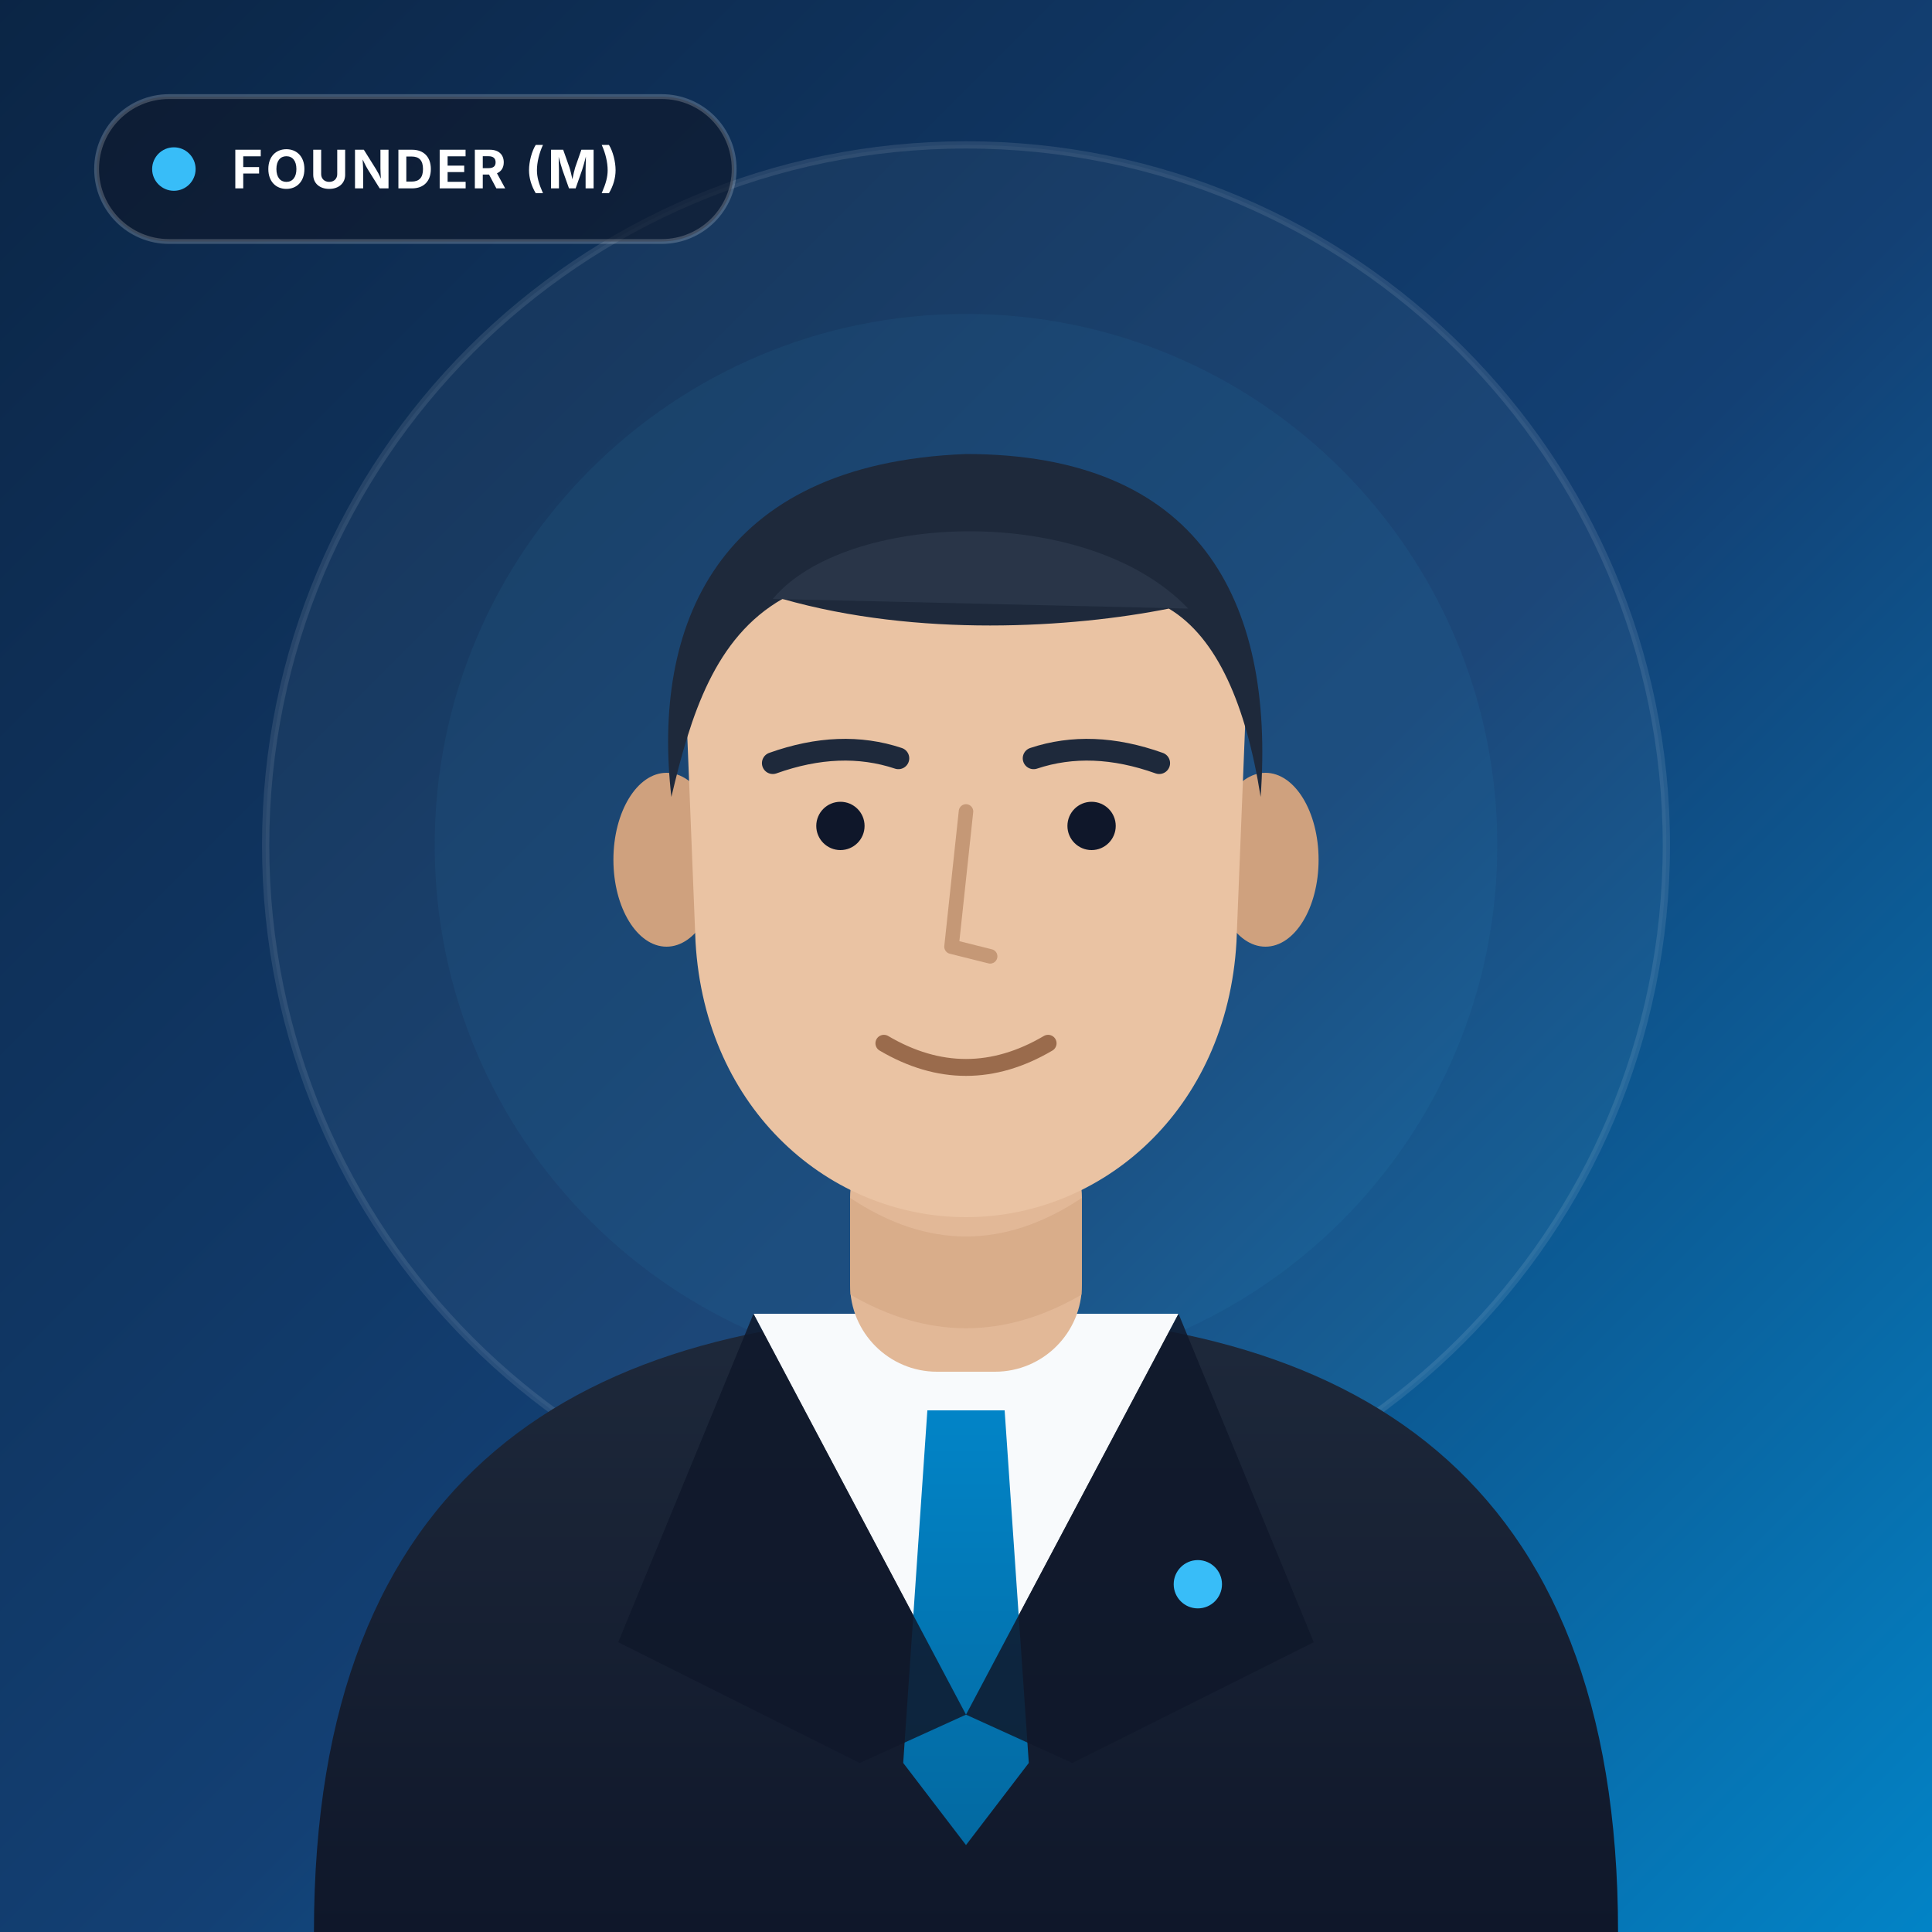
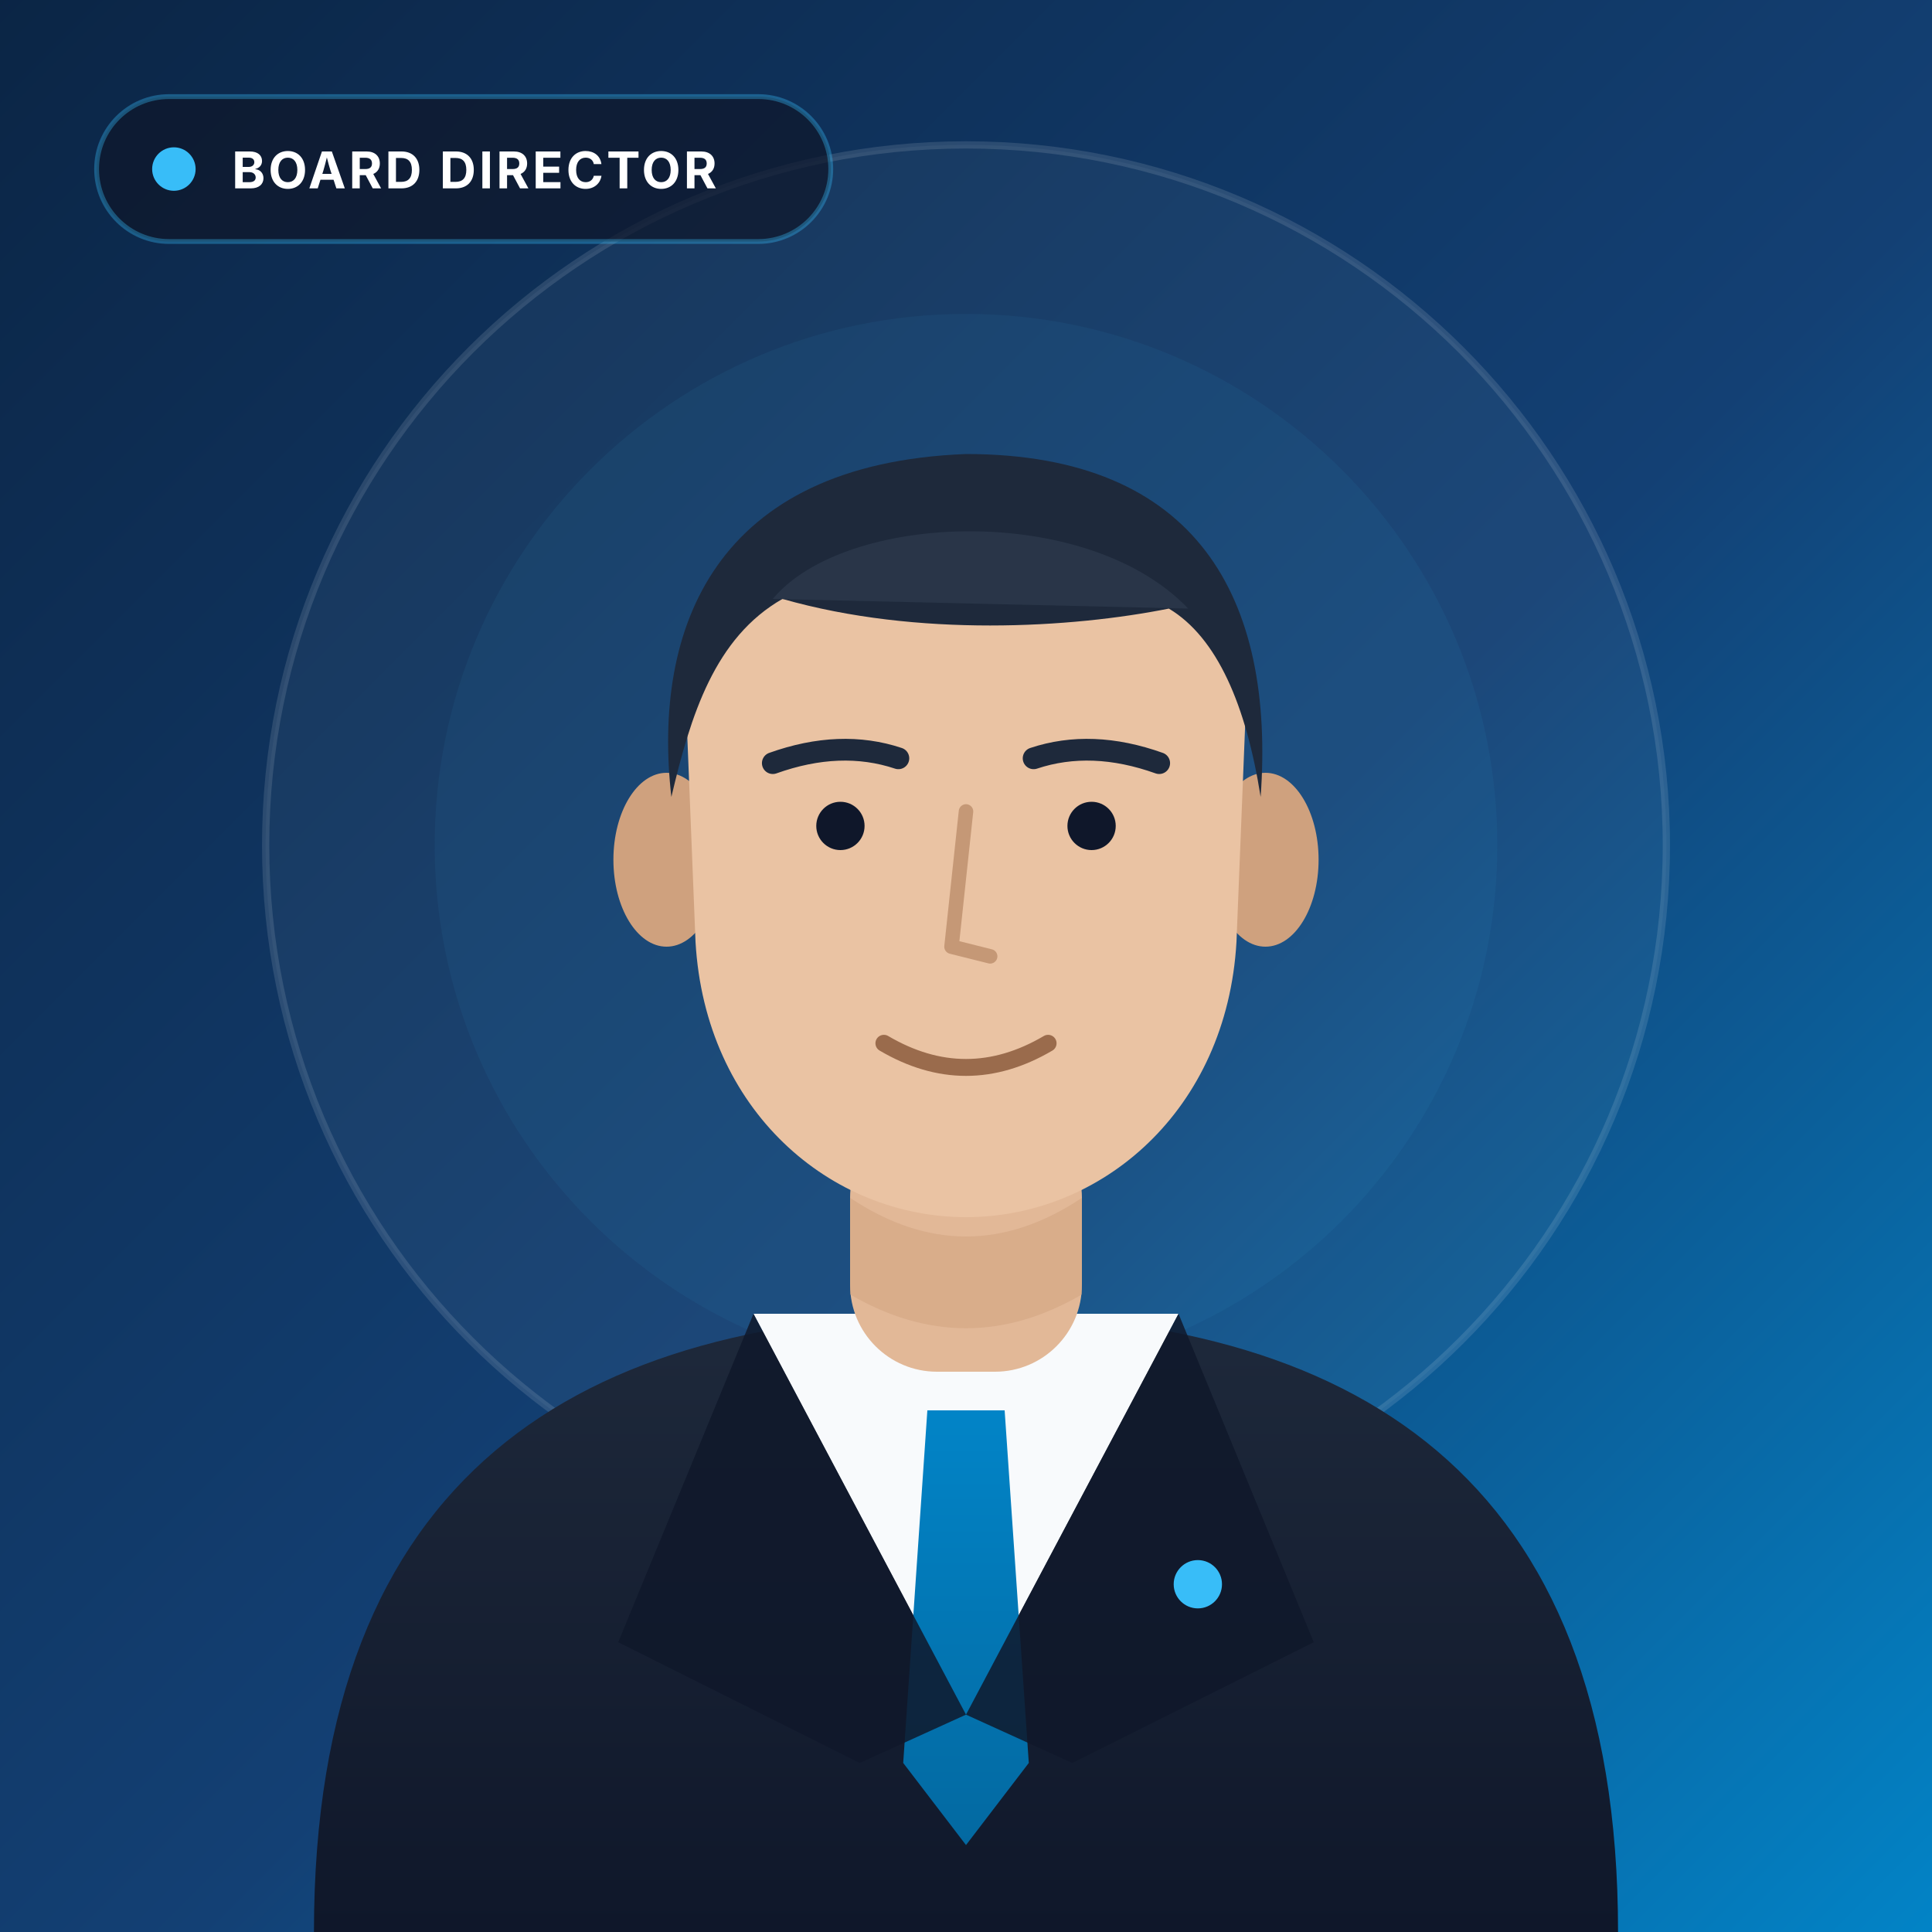
<svg xmlns="http://www.w3.org/2000/svg" viewBox="0 0 400 400" width="400" height="400">
  <defs>
    <linearGradient id="bgMale1" x1="0%" y1="0%" x2="100%" y2="100%">
      <stop offset="0%" stop-color="#0B2545" />
      <stop offset="55%" stop-color="#134074" />
      <stop offset="100%" stop-color="#0284C7" />
    </linearGradient>
    <linearGradient id="suitMale1" x1="0%" y1="0%" x2="0%" y2="100%">
      <stop offset="0%" stop-color="#1E293B" />
      <stop offset="100%" stop-color="#0F172A" />
    </linearGradient>
    <linearGradient id="tieMale1" x1="0%" y1="0%" x2="0%" y2="100%">
      <stop offset="0%" stop-color="#0284C7" />
      <stop offset="100%" stop-color="#0369A1" />
    </linearGradient>
    <clipPath id="circleClip1">
      <rect x="0" y="0" width="400" height="400" />
    </clipPath>
  </defs>
  <g clip-path="url(#circleClip1)">
    <rect width="400" height="400" fill="url(#bgMale1)" />
-     <circle cx="200" cy="175" r="145" fill="rgba(255,255,255,0.04)" stroke="rgba(255,255,255,0.1)" stroke-width="1.5" />
+     <circle cx="200" cy="175" r="145" fill="rgba(255,255,255,0.04)" stroke="rgba(255,255,255,0.12)" stroke-width="1.5" />
    <circle cx="200" cy="175" r="110" fill="rgba(56,189,248,0.06)" />
    <path d="M 65,400 C 65,305 120,272 200,272 C 280,272 335,305 335,400 Z" fill="url(#suitMale1)" />
    <path d="M 156,272 L 200,355 L 244,272 Z" fill="#F8FAFC" />
    <path d="M 192,292 L 208,292 L 213,365 L 200,382 L 187,365 Z" fill="url(#tieMale1)" />
    <path d="M 156,272 L 128,340 L 178,365 L 200,355 Z" fill="#0F172A" opacity="0.85" />
    <path d="M 244,272 L 272,340 L 222,365 L 200,355 Z" fill="#0F172A" opacity="0.85" />
    <circle cx="248" cy="328" r="5" fill="#38BDF8" />
    <rect x="176" y="230" width="48" height="54" rx="18" fill="#E2B897" />
    <path d="M 176,248 Q 200,264 224,248 L 224,268 Q 200,282 176,268 Z" fill="#CFA17E" opacity="0.5" />
    <ellipse cx="138" cy="178" rx="11" ry="18" fill="#CFA17E" />
    <ellipse cx="262" cy="178" rx="11" ry="18" fill="#CFA17E" />
    <path d="M 142,145 C 142,102 258,102 258,145 L 256,195 C 254,230 228,252 200,252 C 172,252 146,230 144,195 Z" fill="#EAC3A3" />
    <path d="M 160,158 Q 174,153 186,157" stroke="#1E293B" stroke-width="4.5" stroke-linecap="round" fill="none" />
    <path d="M 214,157 Q 226,153 240,158" stroke="#1E293B" stroke-width="4.5" stroke-linecap="round" fill="none" />
    <circle cx="174" cy="171" r="5" fill="#0F172A" />
    <circle cx="226" cy="171" r="5" fill="#0F172A" />
    <path d="M 200,168 L 197,196 L 205,198" stroke="#C59876" stroke-width="3" stroke-linecap="round" stroke-linejoin="round" fill="none" />
    <path d="M 183,216 Q 200,226 217,216" stroke="#9A6B4C" stroke-width="3.5" stroke-linecap="round" fill="none" />
    <path d="M 139,165 C 135,130 148,96 200,94 C 248,94 264,124 261,165 C 258,146 252,132 242,126 C 222,130 190,132 162,124 C 148,132 143,148 139,165 Z" fill="#1E293B" />
    <path d="M 160,124 C 175,106 225,104 246,126" fill="#334155" opacity="0.5" />
-     <rect x="20" y="20" width="132" height="30" rx="15" fill="rgba(15, 23, 42, 0.65)" stroke="rgba(255,255,255,0.2)" stroke-width="1" />
+     <rect x="20" y="20" width="152" height="30" rx="15" fill="rgba(15, 23, 42, 0.72)" stroke="rgba(56, 189, 248, 0.35)" stroke-width="1" />
    <circle cx="36" cy="35" r="4.5" fill="#38BDF8" />
-     <text x="48" y="39" font-family="'Plus Jakarta Sans', 'Inter', sans-serif" font-size="11" font-weight="700" fill="#FFFFFF" letter-spacing="0.6px">FOUNDER (M)</text>
+     <text x="48" y="39" font-family="'Plus Jakarta Sans', 'Inter', sans-serif" font-size="10.5" font-weight="700" fill="#FFFFFF" letter-spacing="0.6px">BOARD DIRECTOR</text>
  </g>
</svg>
